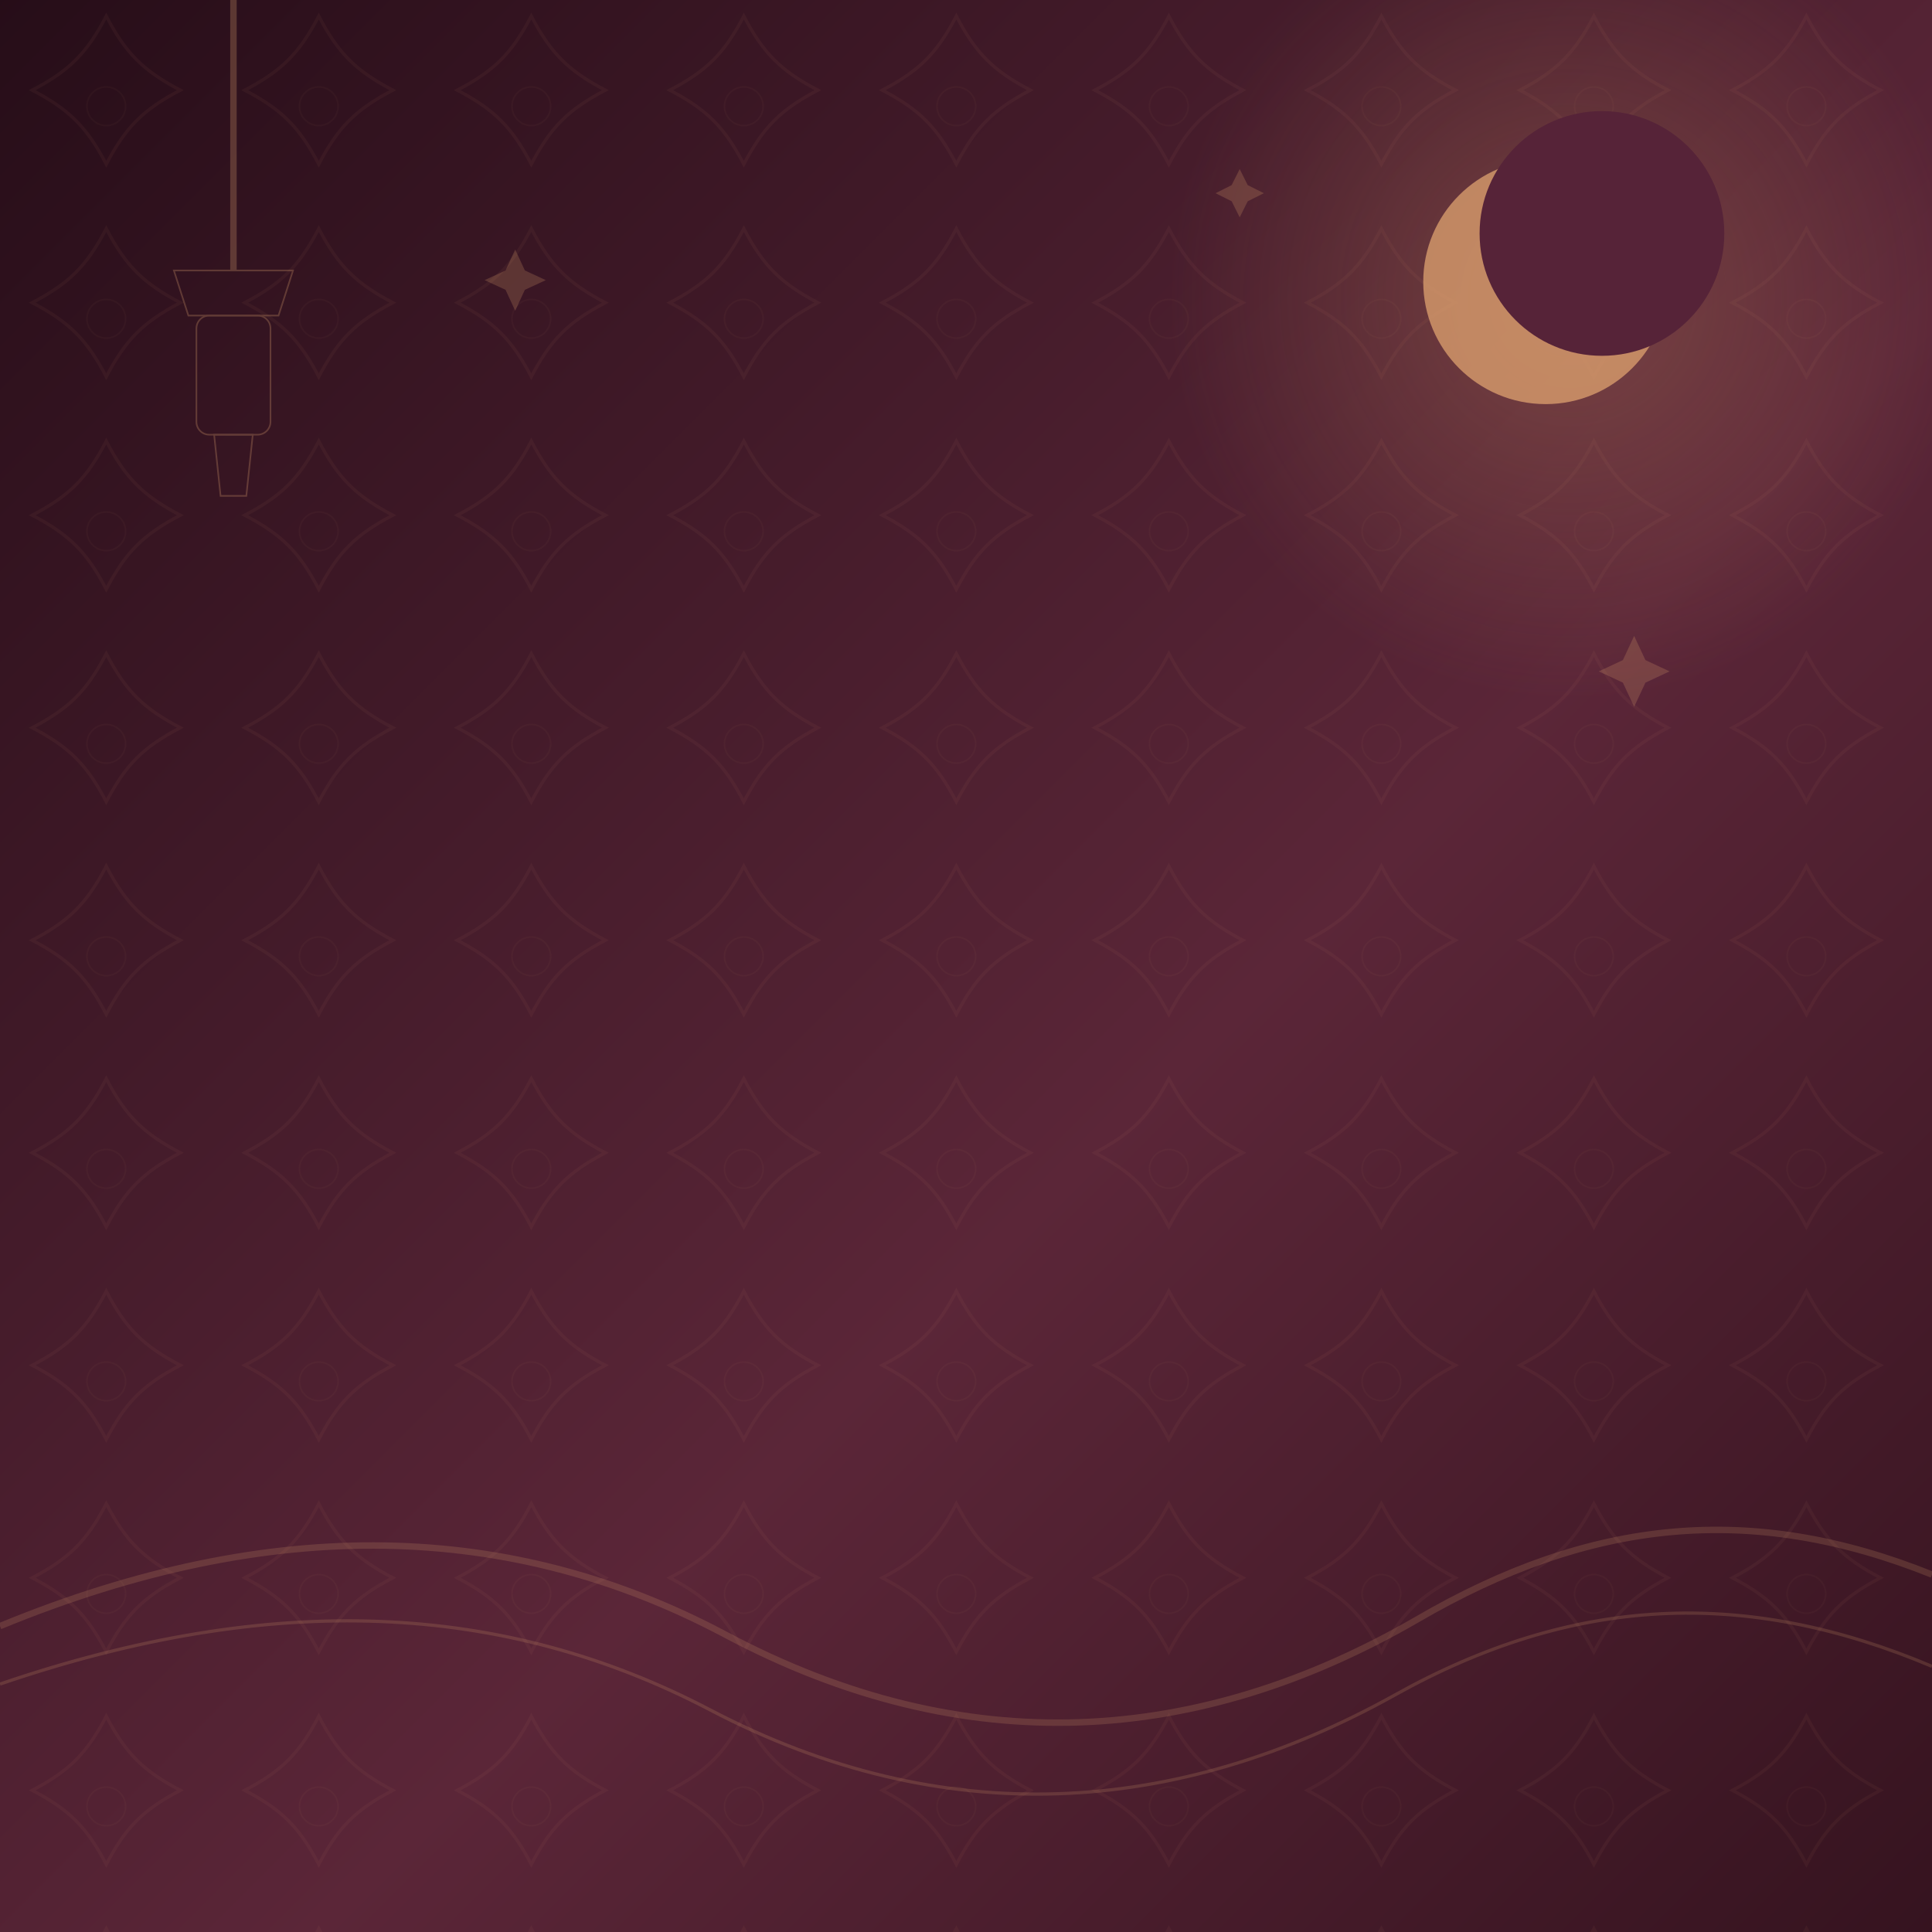
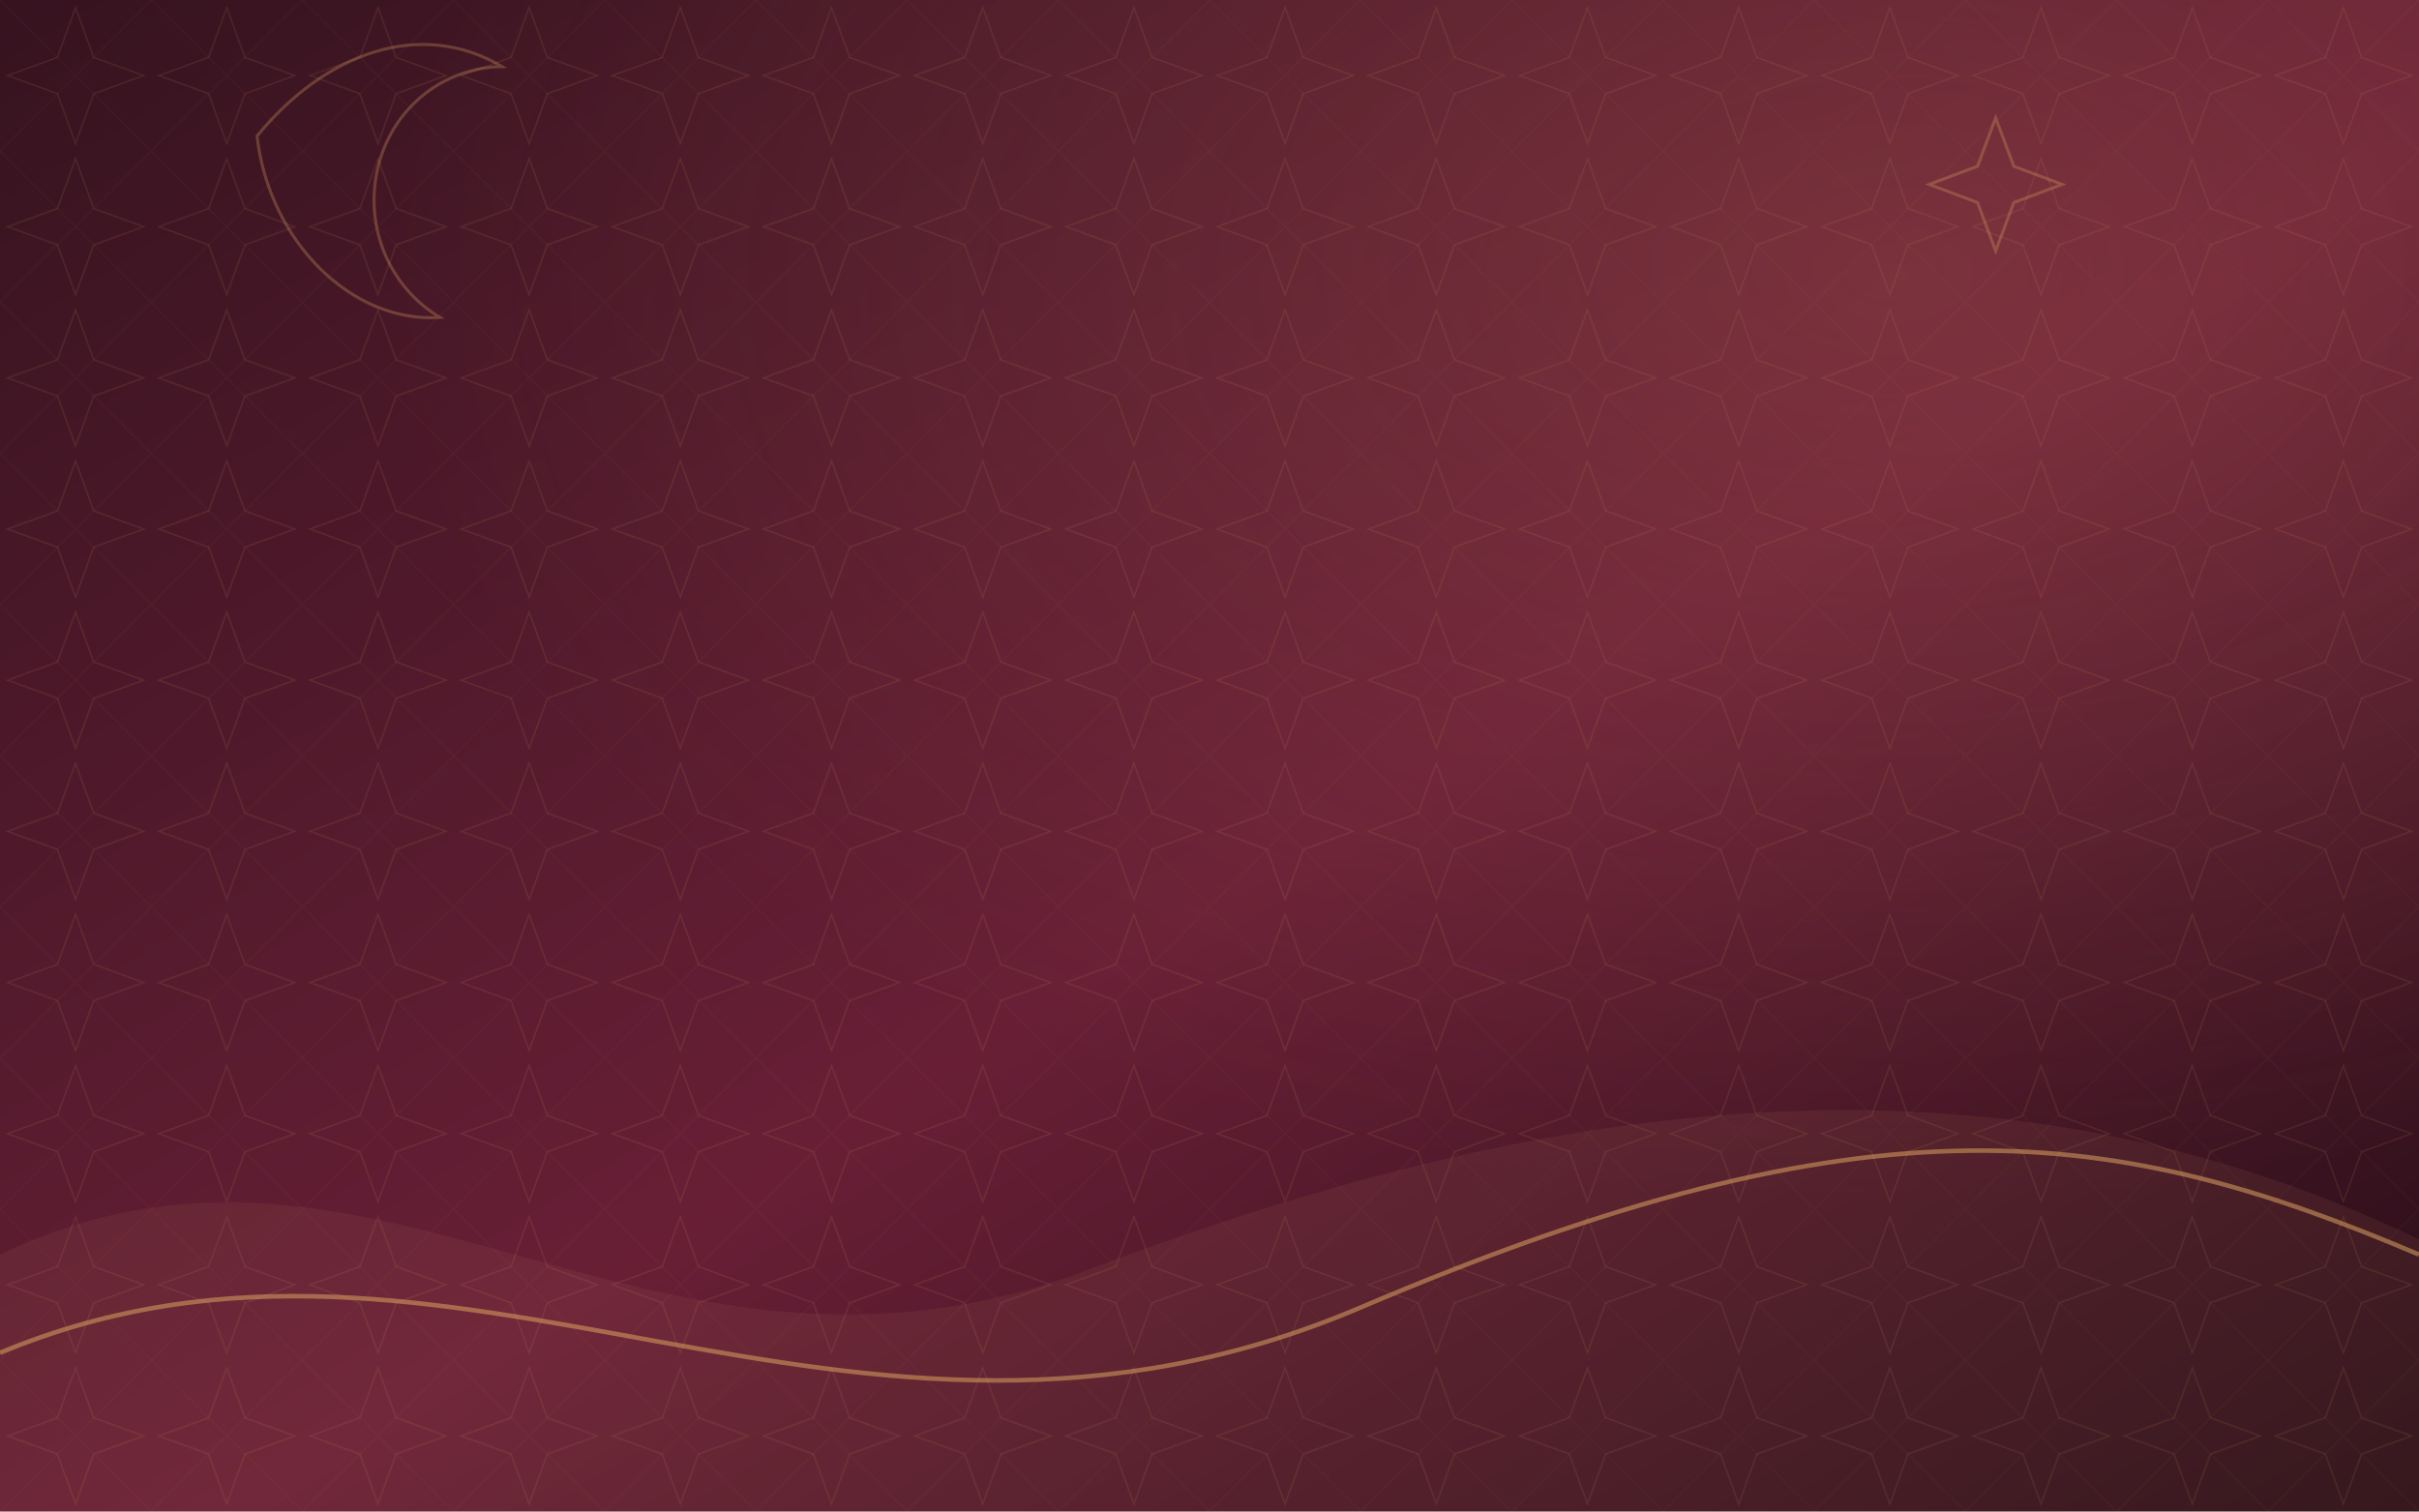
- <svg xmlns="http://www.w3.org/2000/svg" viewBox="0 0 1200 1200">
+ <svg xmlns="http://www.w3.org/2000/svg" viewBox="0 0 1600 1000">
  <defs>
-     <linearGradient id="bg" x1="0" y1="0" x2="1" y2="1">
-       <stop stop-color="#260d18" />
-       <stop offset=".58" stop-color="#5b2638" />
-       <stop offset="1" stop-color="#35131f" />
+     <linearGradient id="g" x1="0" y1="0" x2="1" y2="1">
+       <stop stop-color="#35131f" />
+       <stop offset=".55" stop-color="#681f36" />
+       <stop offset="1" stop-color="#240d16" />
    </linearGradient>
-     <radialGradient id="glow">
-       <stop stop-color="#e0a16e" stop-opacity=".26" />
-       <stop offset="1" stop-color="#e0a16e" stop-opacity="0" />
+     <pattern id="p" width="100" height="100" patternUnits="userSpaceOnUse">
+       <path d="M50 5 62 38 95 50 62 62 50 95 38 62 5 50 38 38Z" fill="none" stroke="#d9a15f" stroke-opacity=".12" />
+       <path d="M0 0 100 100M100 0 0 100" stroke="#d9a15f" stroke-opacity=".04" />
+     </pattern>
+     <radialGradient id="r" cx="78%" cy="18%" r="62%">
+       <stop stop-color="#c47058" stop-opacity=".25" />
+       <stop offset="1" stop-color="#c47058" stop-opacity="0" />
    </radialGradient>
-     <pattern id="arab" width="132" height="132" patternUnits="userSpaceOnUse">
-       <path d="M66 10c12 23 23 34 46 46-23 12-34 23-46 46-12-23-23-34-46-46 23-12 34-23 46-46z" fill="none" stroke="#e0a16e" stroke-opacity=".055" stroke-width="2" />
-       <circle cx="66" cy="66" r="12" fill="none" stroke="#e0a16e" stroke-opacity=".04" />
-     </pattern>
  </defs>
-   <rect width="1200" height="1200" fill="url(#bg)" />
-   <rect width="1200" height="1200" fill="url(#arab)" />
-   <circle cx="975" cy="185" r="250" fill="url(#glow)" />
-   <circle cx="960" cy="175" r="76" fill="#dda06f" opacity=".76" />
-   <circle cx="995" cy="145" r="76" fill="#562338" />
-   <g stroke="#dfa46f" fill="none" opacity=".27">
-     <path d="M145 0v168" stroke-width="4" />
-     <path d="M108 168h74l-9 28h-56z" />
-     <rect x="122" y="196" width="46" height="74" rx="8" />
-     <path d="M133 270h24l-4 38h-16z" />
-   </g>
-   <g fill="#dfa46f" opacity=".22">
-     <path d="M320 155l6 13 13 6-13 6-6 13-6-13-13-6 13-6z" />
-     <path d="M770 105l5 10 10 5-10 5-5 10-5-10-10-5 10-5z" />
-     <path d="M1015 395l7 15 15 7-15 7-7 15-7-15-15-7 15-7z" />
-   </g>
-   <g stroke="#dfa46f" fill="none" opacity=".18">
-     <path d="M0 1010c170-70 318-65 450 5 150 80 295 69 430-9 108-63 208-73 320-28" stroke-width="4" />
-     <path d="M0 1046c170-58 313-51 441 16 145 76 290 66 425-9 111-62 218-67 334-18" stroke-width="2" />
+   <rect width="1600" height="1000" fill="url(#g)" />
+   <rect width="1600" height="1000" fill="url(#p)" />
+   <rect width="1600" height="1000" fill="url(#r)" />
+   <path d="M0 830C250 710 430 950 720 840s590-160 880-20V1000H0Z" fill="#b56c57" fill-opacity=".12" />
+   <path d="M0 895C300 770 560 1010 900 865s500-120 700-35" fill="none" stroke="#d9a15f" stroke-opacity=".55" stroke-width="3" />
+   <g fill="none" stroke="#d9a15f" stroke-opacity=".3" stroke-width="2">
+     <path d="M170 90c45-55 108-78 162-46-44 1-79 34-84 78-4 36 13 70 43 88-58 4-113-50-121-120Z" />
+     <path d="M1320 78 1332 110 1364 122 1332 134 1320 166 1308 134 1276 122 1308 110Z" />
  </g>
</svg>
